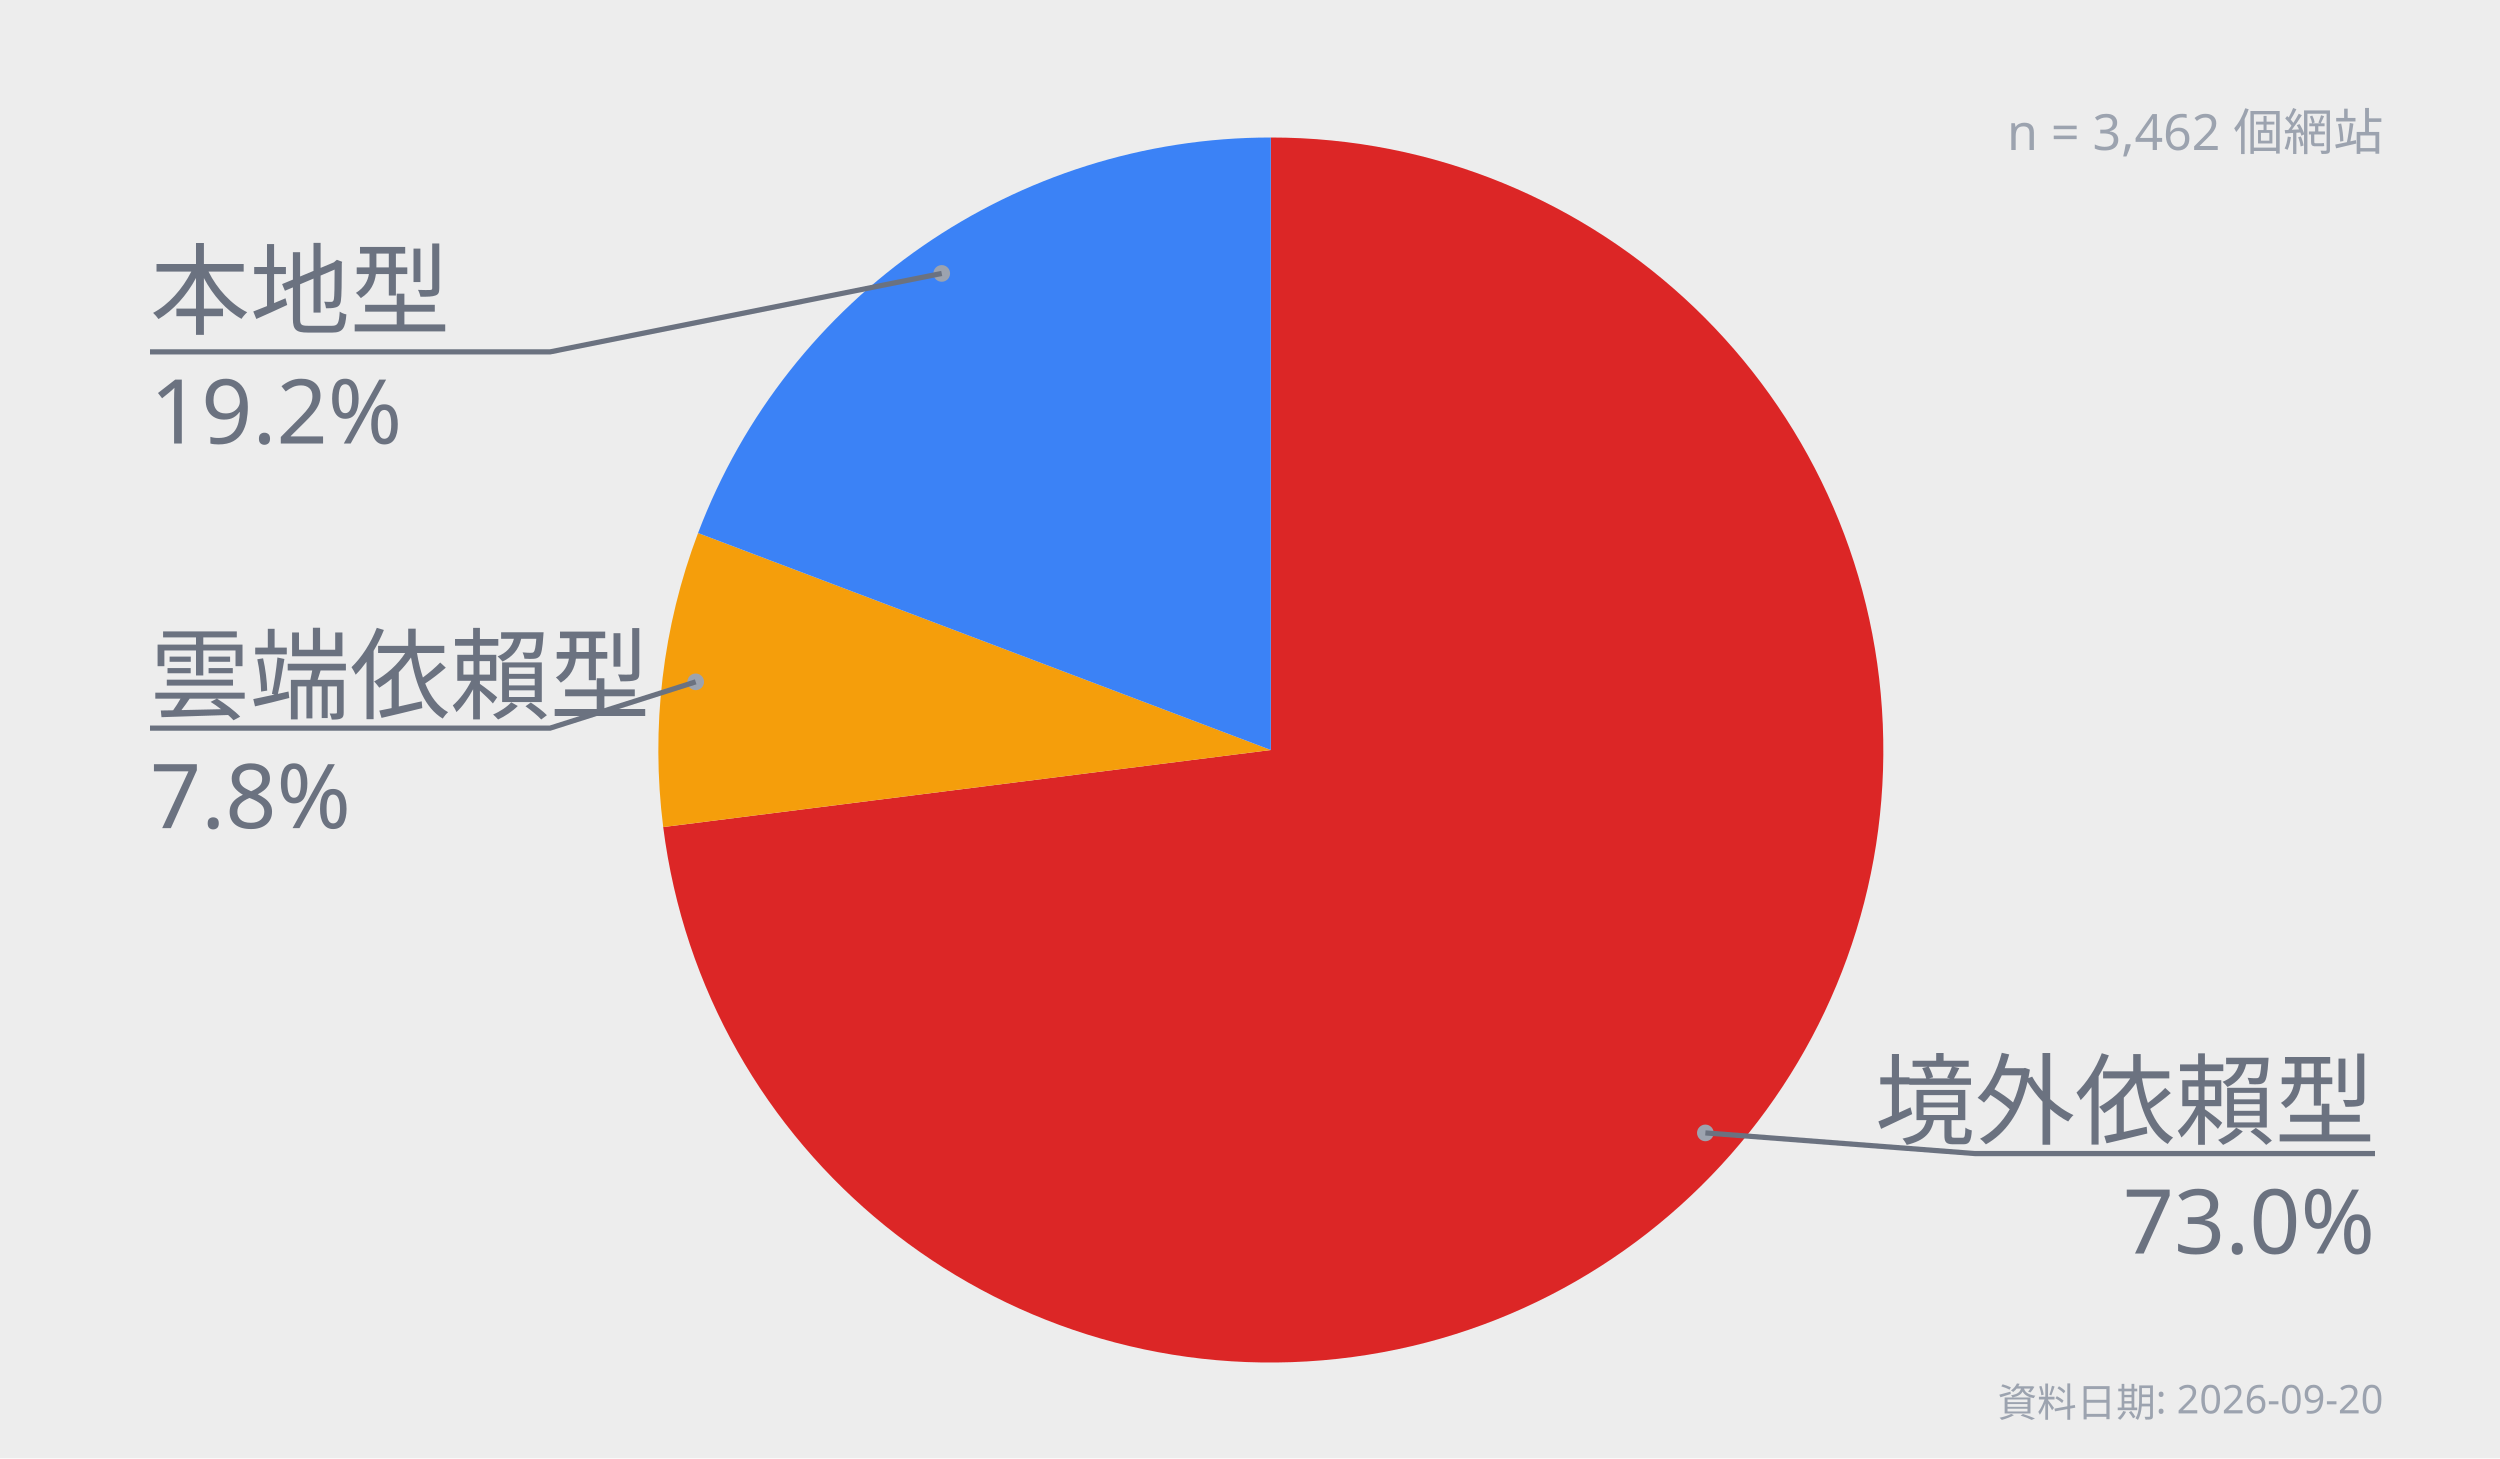
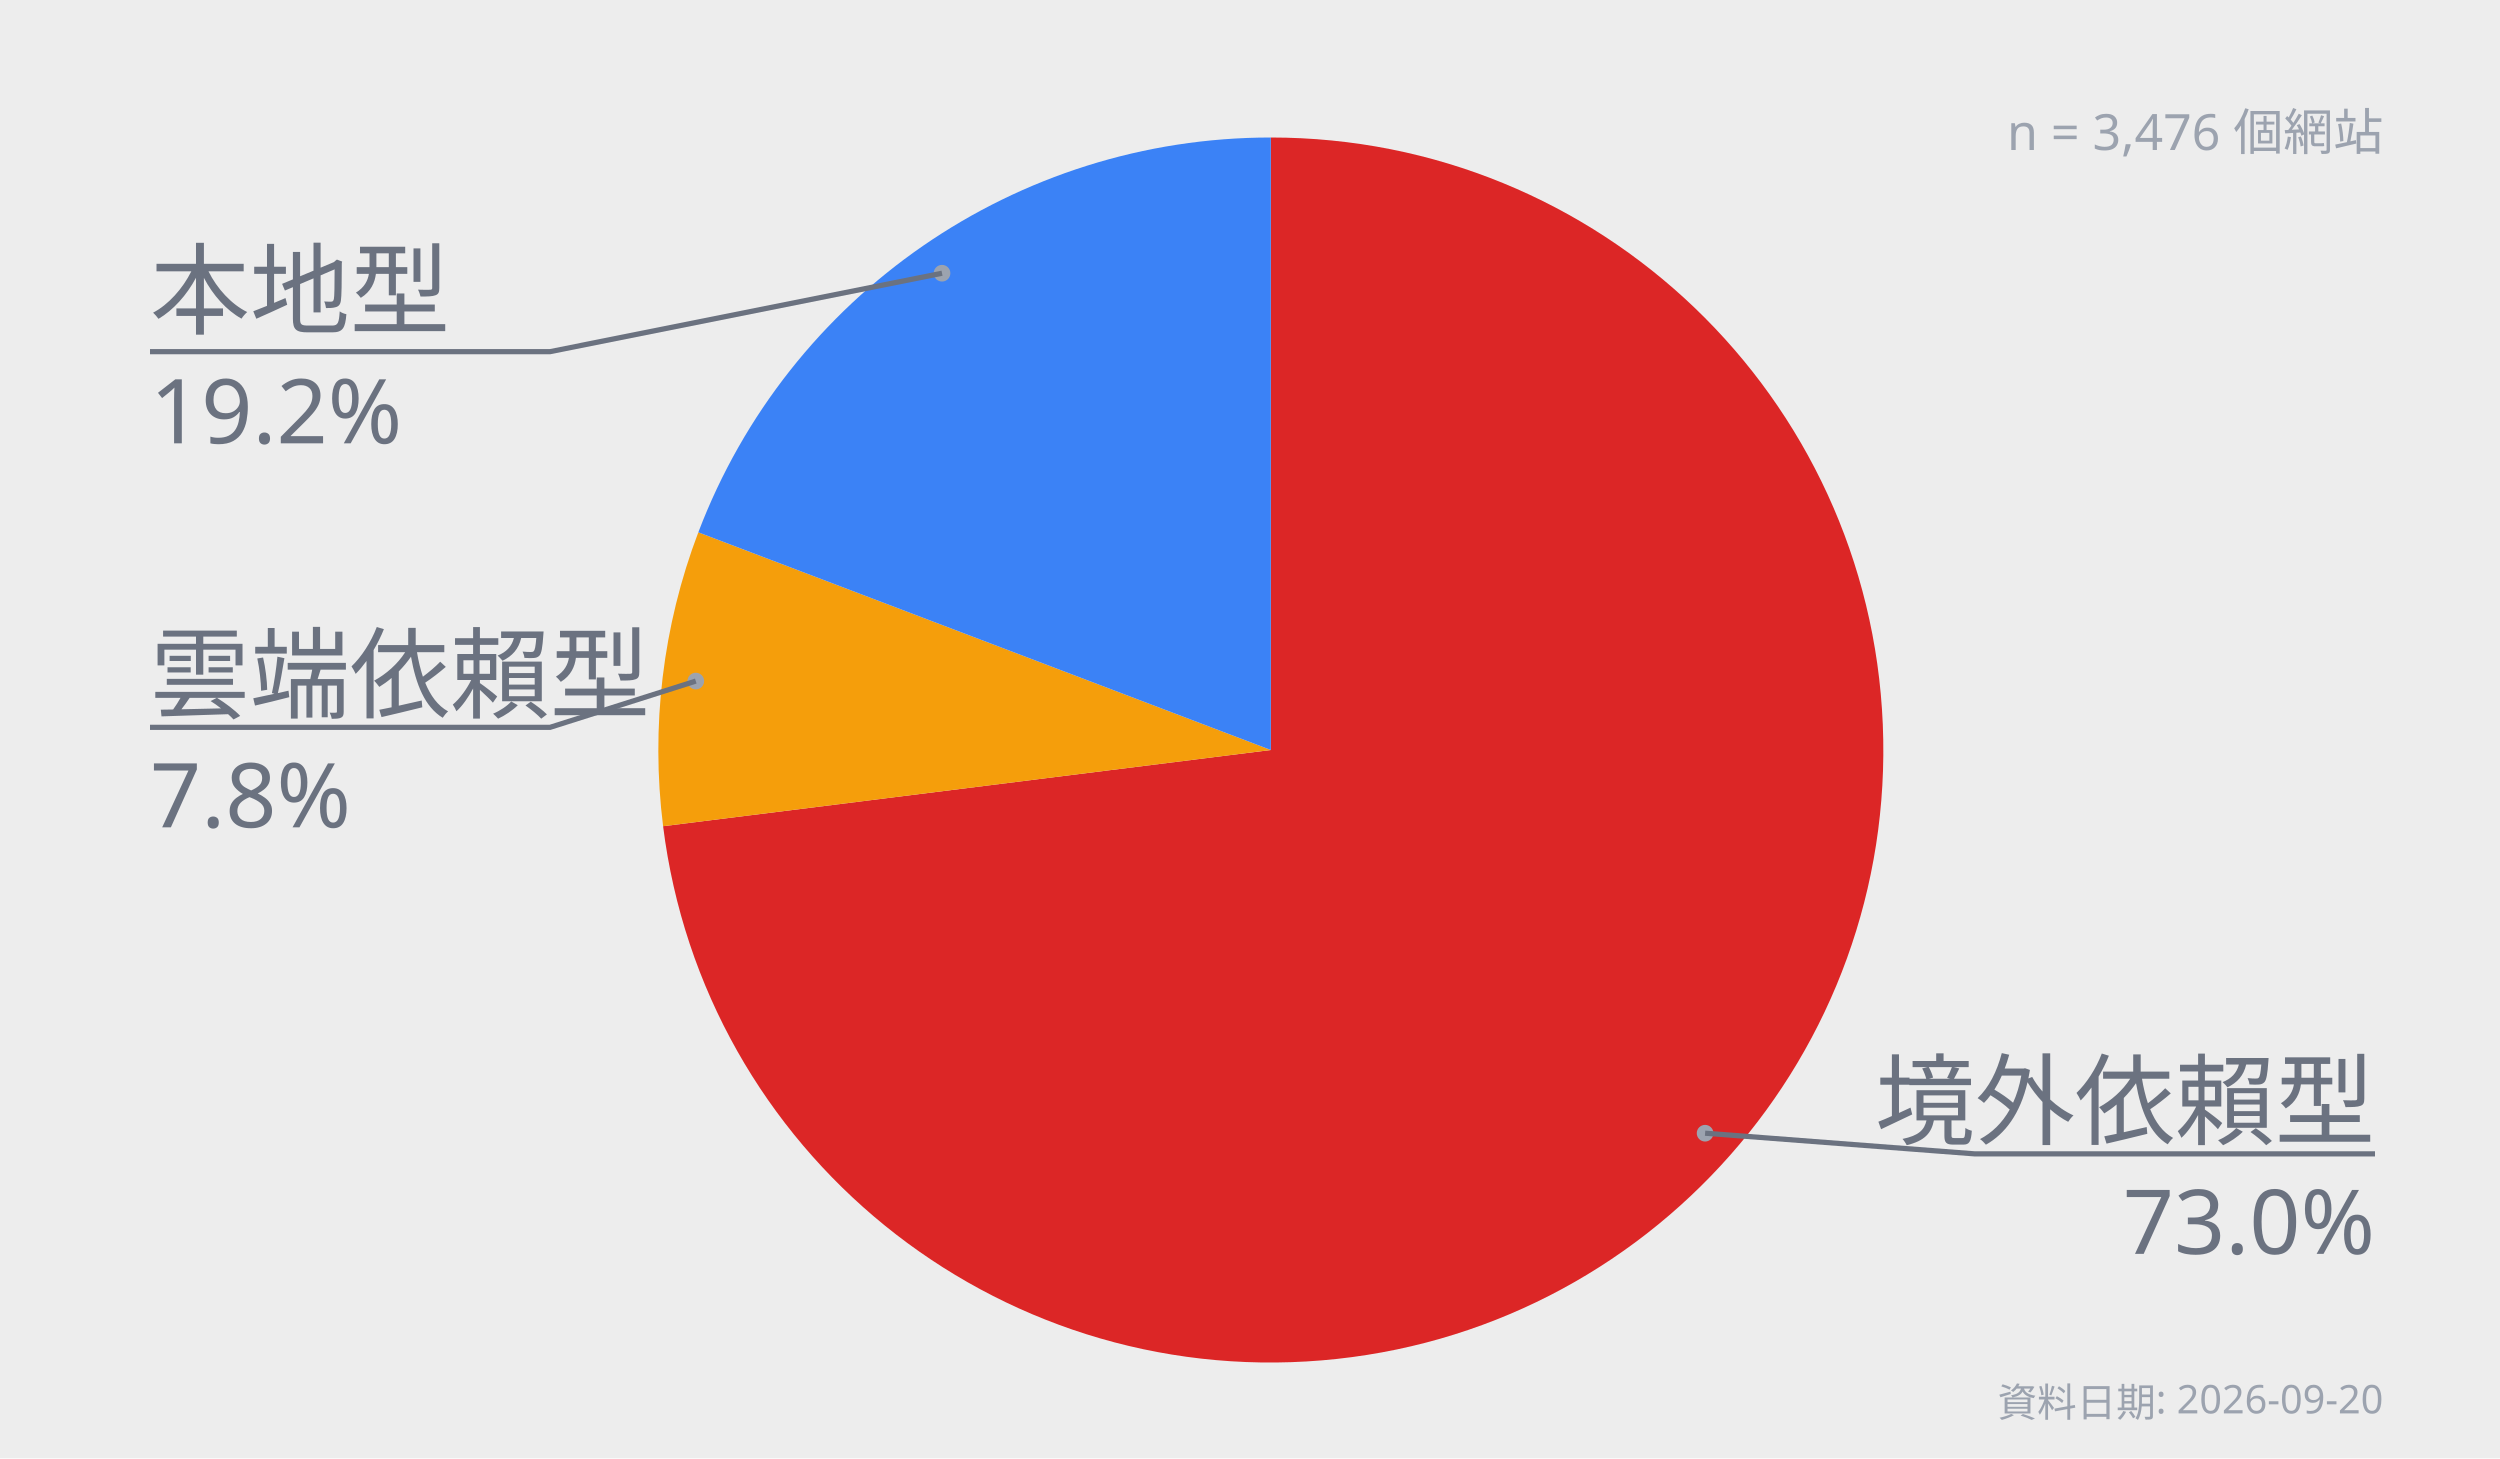
<svg xmlns="http://www.w3.org/2000/svg" width="1200" height="700" viewBox="0 0 1200 700">
  <rect width="100%" height="100%" fill="#EDEDED" />
-   <text x="1144" y="72" text-anchor="end" font-family="'Noto Sans TC','PingFang TC','Microsoft JhengHei',sans-serif" font-size="24" font-weight="400" fill="#9CA3AF">n = 3,462 個網站</text>
-   <path d="M 610 360 L 610 66 A 294 294 0 1 1 318.336 396.986 Z" fill="#DC2626" />
-   <path d="M 610 360 L 318.336 396.986 A 294 294 0 0 1 335.062 255.861 Z" fill="#F59E0B" />
-   <path d="M 610 360 L 335.062 255.861 A 294 294 0 0 1 610 66 Z" fill="#3B82F6" />
-   <circle cx="818.574" cy="543.795" r="4" fill="#9CA3AF" />
-   <polyline points="818.574,543.795 948,553.713 1140,553.713" fill="none" stroke="#6B7280" stroke-width="2.5" />
-   <text x="1140" y="545.713" text-anchor="end" font-family="'Noto Sans TC','PingFang TC','Microsoft JhengHei',sans-serif" font-size="48" font-weight="400" fill="#6B7280">境外依賴型</text>
-   <text x="1140" y="601.713" text-anchor="end" font-family="'Noto Sans TC','PingFang TC','Microsoft JhengHei',sans-serif" font-size="43" font-weight="400" fill="#6B7280">73.0%</text>
-   <circle cx="333.932" cy="327.281" r="4" fill="#9CA3AF" />
-   <polyline points="333.932,327.281 264,349.515 72,349.515" fill="none" stroke="#6B7280" stroke-width="2.5" />
-   <text x="72" y="341.515" text-anchor="start" font-family="'Noto Sans TC','PingFang TC','Microsoft JhengHei',sans-serif" font-size="48" font-weight="400" fill="#6B7280">雲端依賴型</text>
-   <text x="72" y="397.515" text-anchor="start" font-family="'Noto Sans TC','PingFang TC','Microsoft JhengHei',sans-serif" font-size="43" font-weight="400" fill="#6B7280">7.8%</text>
-   <circle cx="452.03" cy="131.244" r="4" fill="#9CA3AF" />
-   <polyline points="452.03,131.244 264,168.901 72,168.901" fill="none" stroke="#6B7280" stroke-width="2.5" />
-   <text x="72" y="156.901" text-anchor="start" font-family="'Noto Sans TC','PingFang TC','Microsoft JhengHei',sans-serif" font-size="48" font-weight="400" fill="#6B7280">本地型</text>
-   <text x="72" y="212.901" text-anchor="start" font-family="'Noto Sans TC','PingFang TC','Microsoft JhengHei',sans-serif" font-size="43" font-weight="400" fill="#6B7280">19.2%</text>
+   <text x="1144" y="72" text-anchor="end" font-family="'Noto Sans TC','PingFang TC','Microsoft JhengHei',sans-serif" font-size="24" font-weight="400" fill="#9CA3AF">n = 3,476 個網站</text>
+   <path d="M 610 360 L 610 66 A 294 294 0 1 1 318.284 396.574 Z" fill="#DC2626" />
+   <path d="M 610 360 L 318.284 396.574 A 294 294 0 0 1 335.192 255.517 Z" fill="#F59E0B" />
+   <path d="M 610 360 L 335.192 255.517 A 294 294 0 0 1 610 66 Z" fill="#3B82F6" />
+   <circle cx="818.444" cy="543.943" r="4" fill="#9CA3AF" />
+   <polyline points="818.444,543.943 948,553.868 1140,553.868" fill="none" stroke="#6B7280" stroke-width="2.5" />
+   <text x="1140" y="545.868" text-anchor="end" font-family="'Noto Sans TC','PingFang TC','Microsoft JhengHei',sans-serif" font-size="48" font-weight="400" fill="#6B7280">境外依賴型</text>
+   <text x="1140" y="601.868" text-anchor="end" font-family="'Noto Sans TC','PingFang TC','Microsoft JhengHei',sans-serif" font-size="43" font-weight="400" fill="#6B7280">73.0%</text>
+   <circle cx="333.976" cy="326.913" r="4" fill="#9CA3AF" />
+   <polyline points="333.976,326.913 264,349.128 72,349.128" fill="none" stroke="#6B7280" stroke-width="2.5" />
+   <text x="72" y="341.128" text-anchor="start" font-family="'Noto Sans TC','PingFang TC','Microsoft JhengHei',sans-serif" font-size="48" font-weight="400" fill="#6B7280">雲端依賴型</text>
+   <text x="72" y="397.128" text-anchor="start" font-family="'Noto Sans TC','PingFang TC','Microsoft JhengHei',sans-serif" font-size="43" font-weight="400" fill="#6B7280">7.8%</text>
+   <circle cx="452.173" cy="131.145" r="4" fill="#9CA3AF" />
+   <polyline points="452.173,131.145 264,168.796 72,168.796" fill="none" stroke="#6B7280" stroke-width="2.5" />
+   <text x="72" y="156.796" text-anchor="start" font-family="'Noto Sans TC','PingFang TC','Microsoft JhengHei',sans-serif" font-size="48" font-weight="400" fill="#6B7280">本地型</text>
+   <text x="72" y="212.796" text-anchor="start" font-family="'Noto Sans TC','PingFang TC','Microsoft JhengHei',sans-serif" font-size="43" font-weight="400" fill="#6B7280">19.2%</text>
  <text x="1144" y="680" text-anchor="end" font-family="'Noto Sans TC','PingFang TC','Microsoft JhengHei',sans-serif" font-size="19" font-weight="400" fill="#9CA3AF">資料日期: 2026-09-20</text>
</svg>
